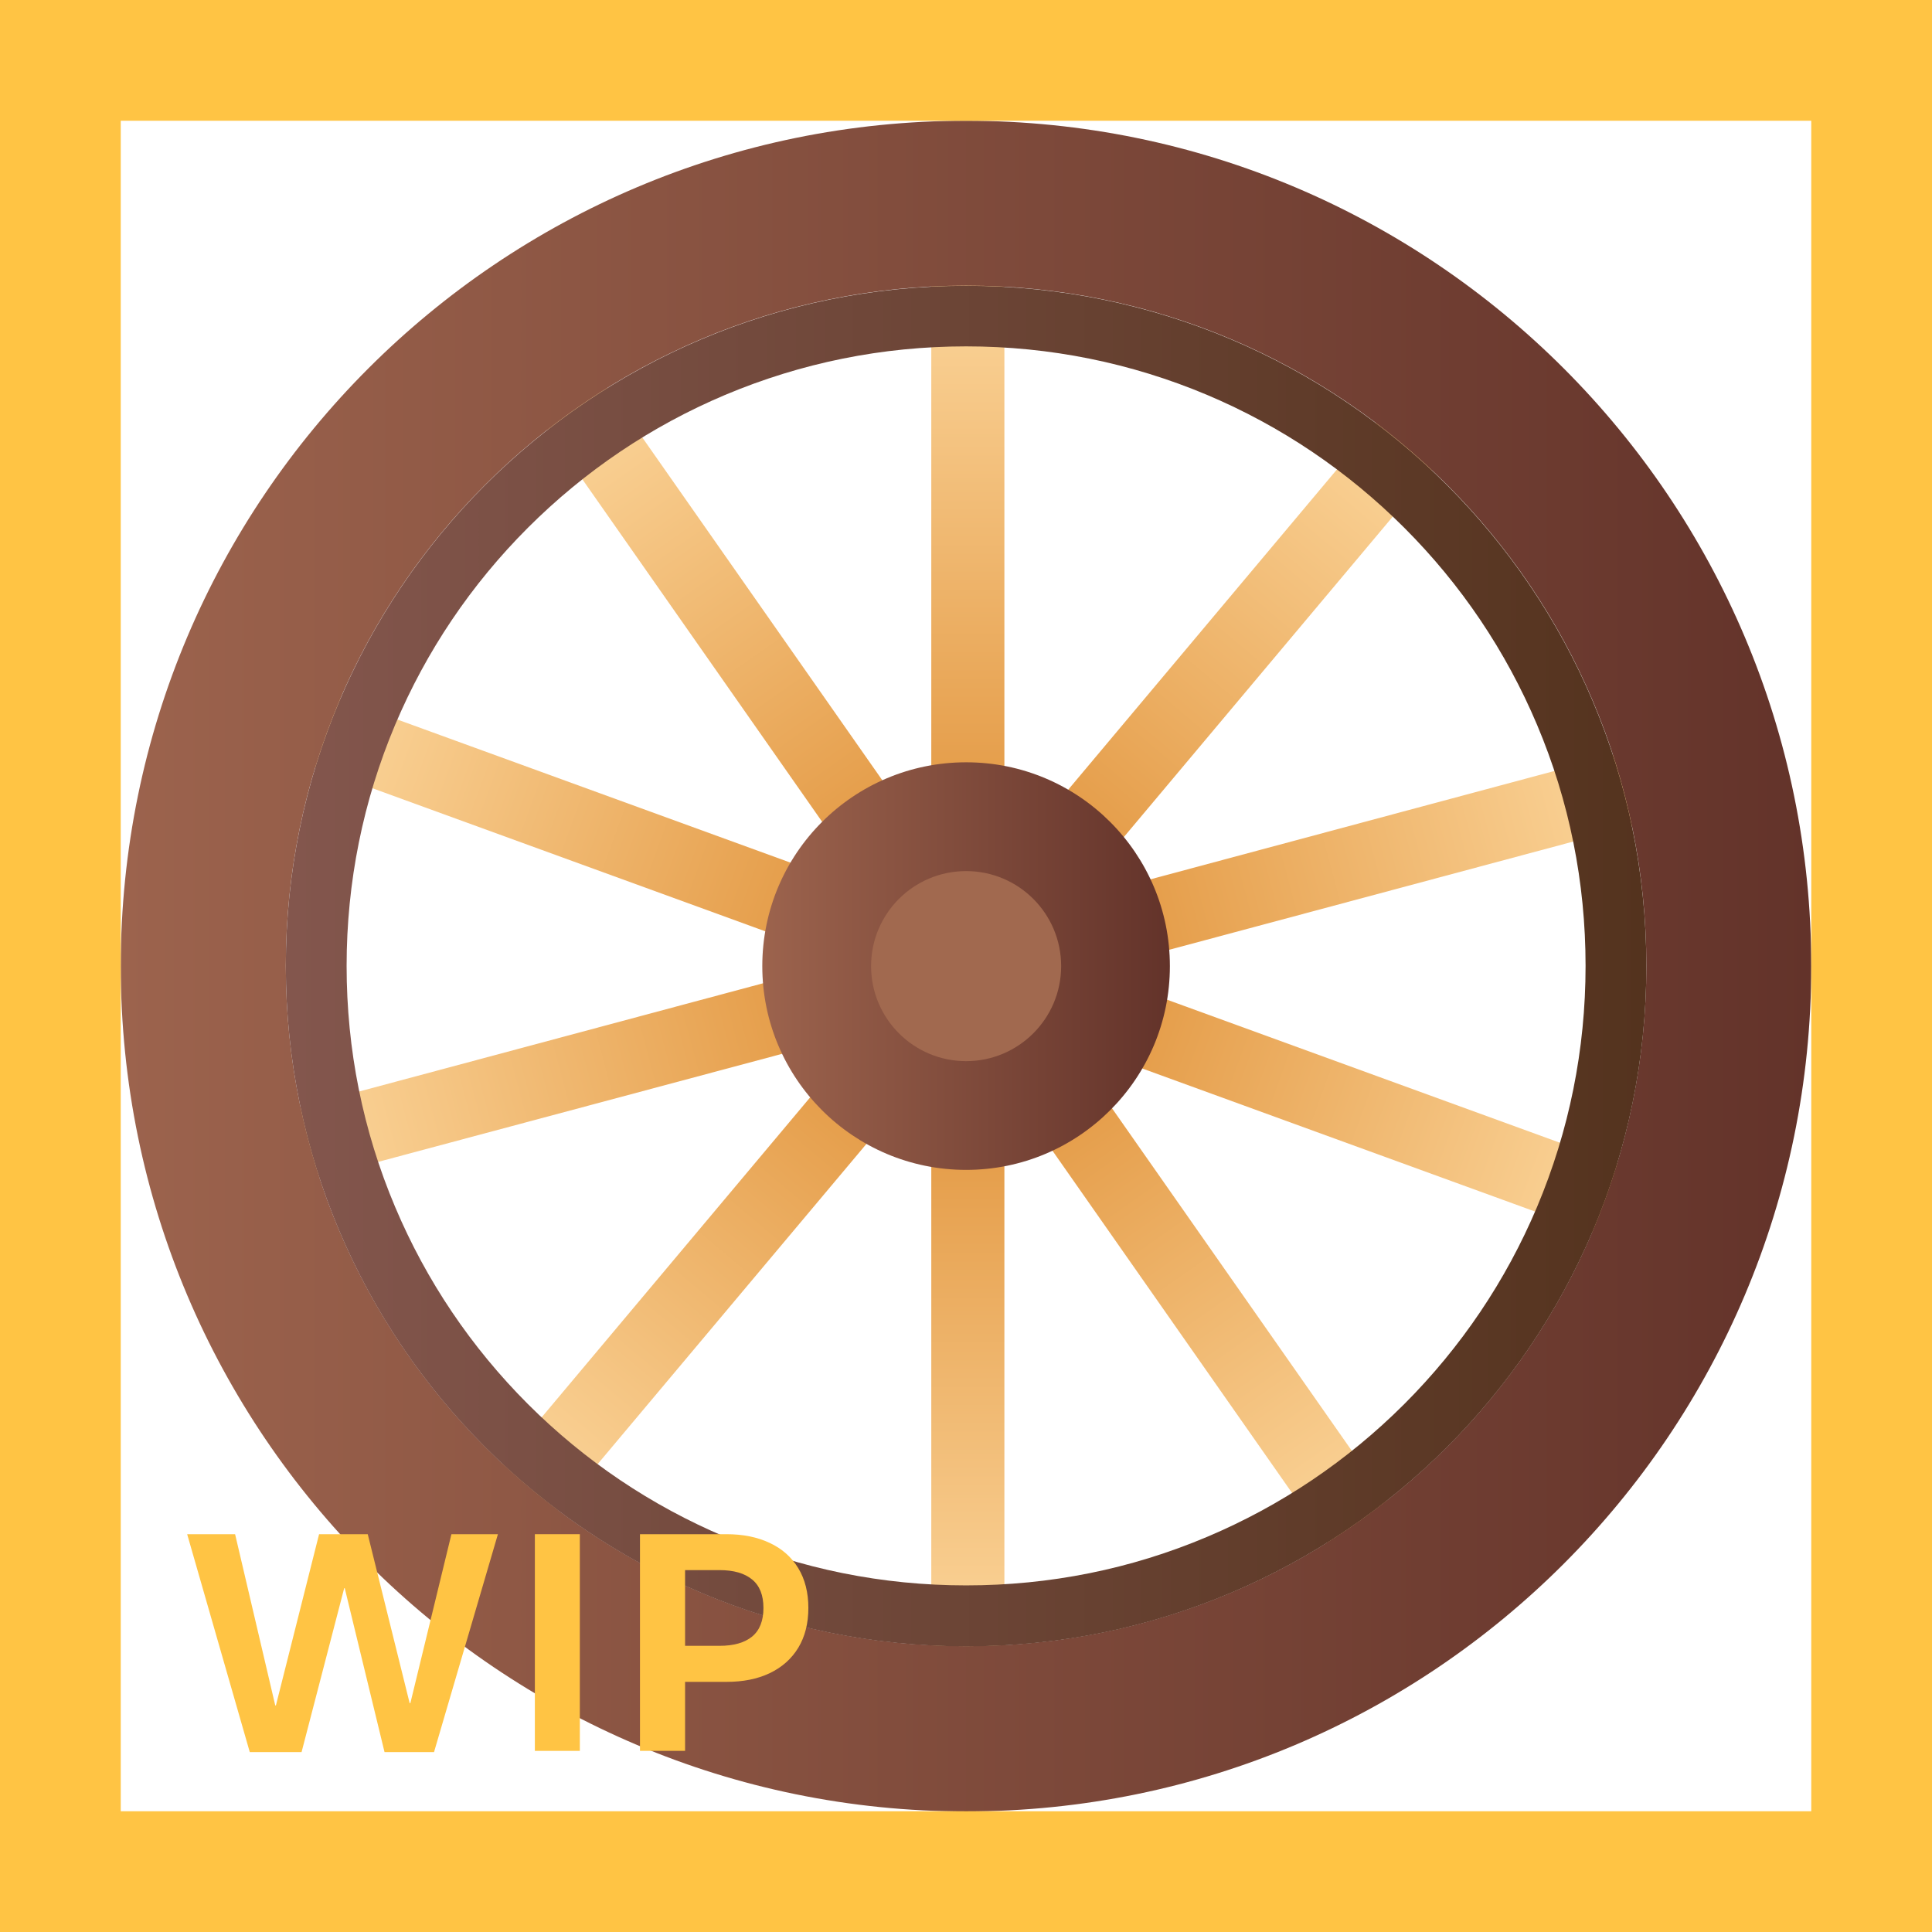
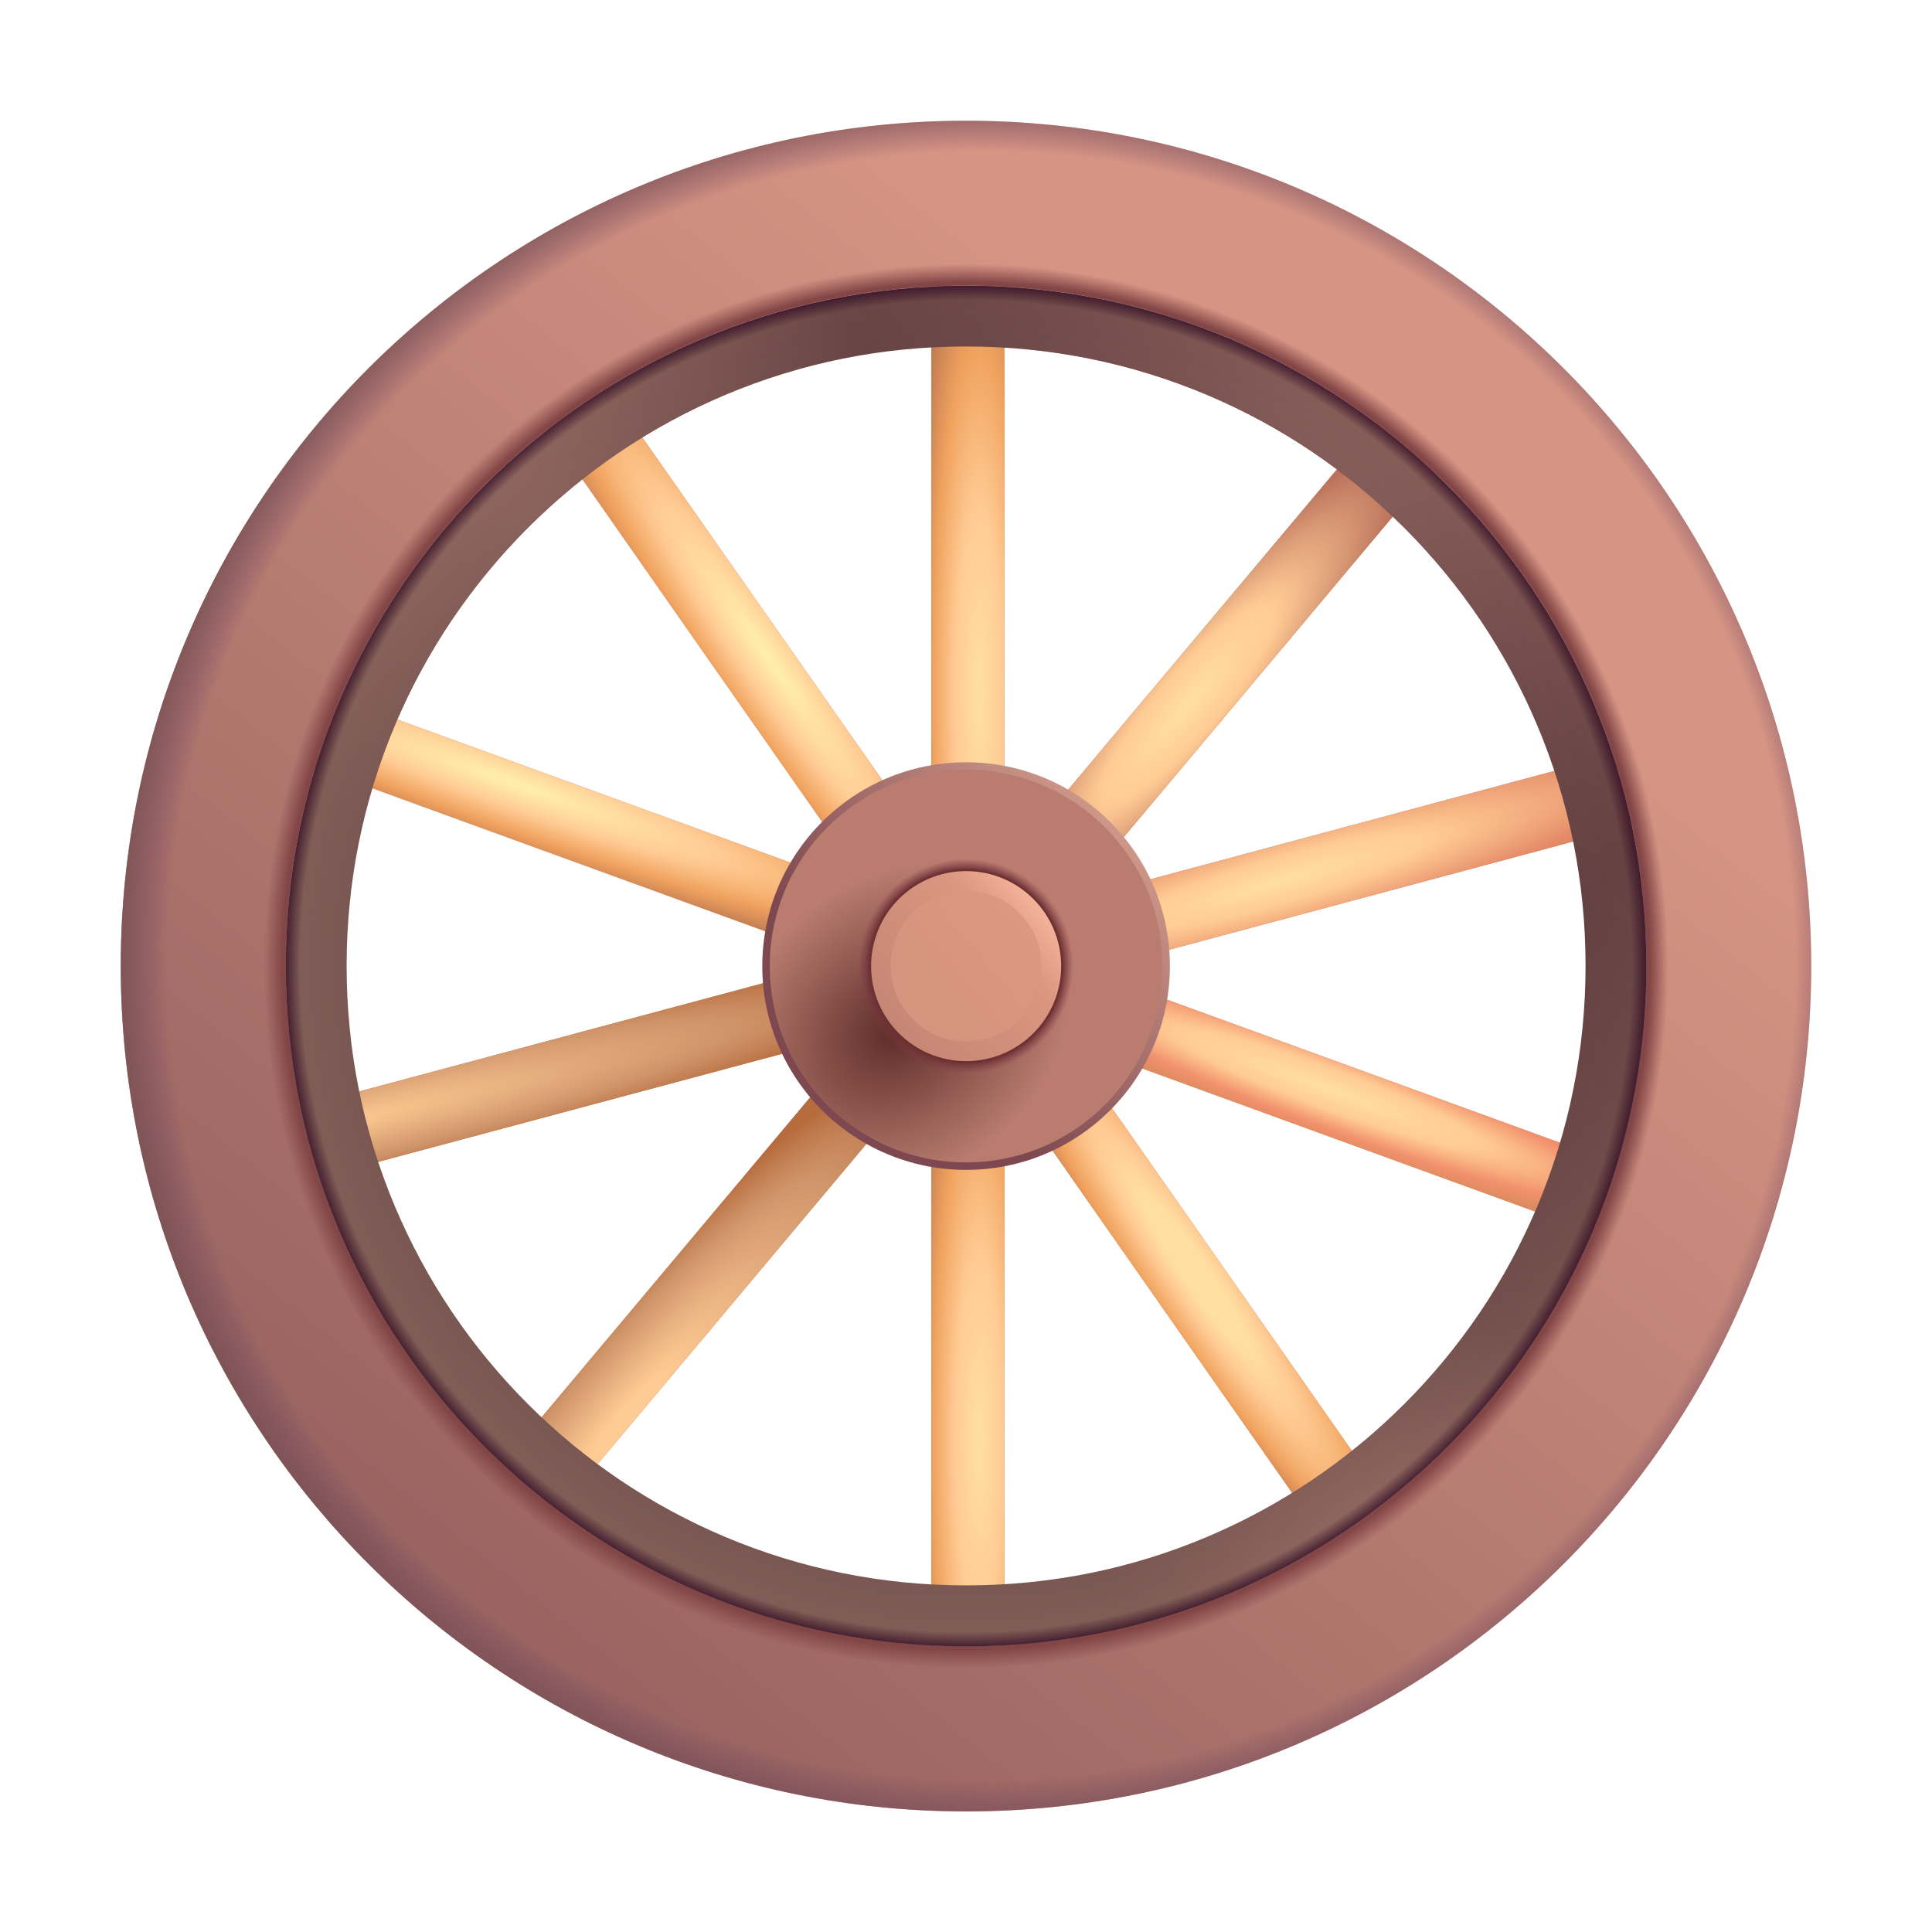
<svg xmlns="http://www.w3.org/2000/svg" width="32" height="32" viewBox="0 0 32 32" fill="none">
-   <path d="M16.03 16.29C15.697 16.29 15.425 16.018 15.425 15.684V3.927C15.425 3.593 15.697 3.321 16.03 3.321C16.364 3.321 16.636 3.593 16.636 3.927V15.684C16.636 16.021 16.364 16.29 16.03 16.29Z" fill="url(#paint0_linear_4791_598)" />
-   <path d="M16.03 28.68C15.697 28.68 15.425 28.407 15.425 28.074V16.316C15.425 15.982 15.697 15.71 16.03 15.71C16.364 15.71 16.636 15.982 16.636 16.316V28.074C16.636 28.41 16.364 28.68 16.03 28.68Z" fill="url(#paint1_linear_4791_598)" />
-   <path d="M15.848 16.348C15.655 16.348 15.469 16.258 15.351 16.088L8.61 6.459C8.417 6.186 8.485 5.808 8.757 5.616C9.03 5.424 9.408 5.491 9.6 5.763L16.345 15.396C16.537 15.668 16.47 16.047 16.197 16.239C16.091 16.313 15.97 16.348 15.848 16.348Z" fill="url(#paint2_linear_4791_598)" />
-   <path d="M22.954 26.497C22.762 26.497 22.576 26.407 22.457 26.237L15.716 16.608C15.524 16.335 15.591 15.957 15.864 15.765C16.136 15.572 16.514 15.64 16.707 15.912L23.451 25.545C23.643 25.817 23.576 26.195 23.304 26.388C23.198 26.461 23.076 26.497 22.954 26.497Z" fill="url(#paint3_linear_4791_598)" />
-   <path d="M15.732 16.498C15.665 16.498 15.595 16.486 15.524 16.463L4.478 12.44C4.164 12.325 4 11.979 4.116 11.665C4.231 11.351 4.577 11.187 4.891 11.302L15.941 15.325C16.255 15.441 16.418 15.787 16.303 16.101C16.213 16.345 15.979 16.498 15.732 16.498Z" fill="url(#paint4_linear_4791_598)" />
-   <path d="M27.375 20.736C27.307 20.736 27.237 20.723 27.166 20.701L16.12 16.678C15.806 16.563 15.643 16.216 15.758 15.902C15.873 15.588 16.22 15.425 16.534 15.54L27.583 19.563C27.897 19.678 28.061 20.025 27.945 20.339C27.855 20.582 27.625 20.736 27.375 20.736Z" fill="url(#paint5_linear_4791_598)" />
-   <path d="M4.366 19.733C4.1 19.733 3.853 19.553 3.782 19.284C3.696 18.96 3.888 18.63 4.212 18.544L15.569 15.501C15.893 15.415 16.223 15.607 16.309 15.931C16.396 16.255 16.203 16.585 15.88 16.672L4.523 19.71C4.471 19.726 4.42 19.733 4.366 19.733Z" fill="url(#paint6_linear_4791_598)" />
-   <path d="M16.335 16.524C16.069 16.524 15.822 16.345 15.752 16.075C15.665 15.752 15.857 15.421 16.181 15.335L27.535 12.29C27.859 12.203 28.189 12.395 28.275 12.719C28.362 13.043 28.17 13.373 27.846 13.46L16.489 16.502C16.441 16.518 16.386 16.524 16.335 16.524Z" fill="url(#paint7_linear_4791_598)" />
-   <path d="M8.27 25.855C8.132 25.855 7.994 25.807 7.882 25.714C7.626 25.5 7.594 25.118 7.808 24.862L15.367 15.854C15.582 15.598 15.963 15.566 16.22 15.78C16.476 15.995 16.508 16.377 16.293 16.633L8.732 25.64C8.613 25.782 8.443 25.855 8.27 25.855Z" fill="url(#paint8_linear_4791_598)" />
-   <path d="M16.232 16.364C16.095 16.364 15.957 16.316 15.845 16.223C15.588 16.008 15.556 15.627 15.771 15.37L23.329 6.363C23.544 6.106 23.926 6.074 24.182 6.289C24.438 6.504 24.471 6.885 24.256 7.142L16.697 16.149C16.579 16.29 16.405 16.364 16.232 16.364Z" fill="url(#paint9_linear_4791_598)" />
+   <path d="M16.03 16.29C15.697 16.29 15.425 16.017 15.425 15.684V3.926C15.425 3.593 15.697 3.32 16.03 3.32C16.364 3.32 16.636 3.593 16.636 3.926V15.684C16.636 16.02 16.364 16.29 16.03 16.29Z" fill="#B4714E" />
+   <path d="M16.03 16.29C15.697 16.29 15.425 16.017 15.425 15.684V3.926C15.425 3.593 15.697 3.32 16.03 3.32C16.364 3.32 16.636 3.593 16.636 3.926V15.684C16.636 16.02 16.364 16.29 16.03 16.29Z" fill="url(#paint0_radial_4791_598)" />
+   <path d="M16.03 28.679C15.697 28.679 15.425 28.407 15.425 28.074V16.316C15.425 15.982 15.697 15.71 16.03 15.71C16.364 15.71 16.636 15.982 16.636 16.316V28.074C16.636 28.41 16.364 28.679 16.03 28.679Z" fill="#B4714E" />
+   <path d="M16.03 28.679C15.697 28.679 15.425 28.407 15.425 28.074V16.316C15.425 15.982 15.697 15.71 16.03 15.71C16.364 15.71 16.636 15.982 16.636 16.316V28.074C16.636 28.41 16.364 28.679 16.03 28.679Z" fill="url(#paint1_radial_4791_598)" />
+   <path d="M15.848 16.348C15.655 16.348 15.47 16.258 15.351 16.088L8.61 6.459C8.417 6.186 8.485 5.808 8.757 5.616C9.03 5.423 9.408 5.491 9.6 5.763L16.345 15.396C16.537 15.668 16.47 16.046 16.197 16.239C16.091 16.312 15.97 16.348 15.848 16.348Z" fill="#B4714E" />
+   <path d="M15.848 16.348C15.655 16.348 15.47 16.258 15.351 16.088L8.61 6.459C8.417 6.186 8.485 5.808 8.757 5.616C9.03 5.423 9.408 5.491 9.6 5.763L16.345 15.396C16.537 15.668 16.47 16.046 16.197 16.239C16.091 16.312 15.97 16.348 15.848 16.348Z" fill="url(#paint2_radial_4791_598)" />
+   <path d="M22.954 26.496C22.762 26.496 22.576 26.406 22.458 26.236L15.716 16.607C15.524 16.335 15.591 15.956 15.864 15.764C16.136 15.572 16.515 15.639 16.707 15.912L23.451 25.544C23.644 25.817 23.576 26.195 23.304 26.387C23.198 26.461 23.076 26.496 22.954 26.496Z" fill="#B4714E" />
+   <path d="M22.954 26.496C22.762 26.496 22.576 26.406 22.458 26.236L15.716 16.607C15.524 16.335 15.591 15.956 15.864 15.764C16.136 15.572 16.515 15.639 16.707 15.912L23.451 25.544C23.644 25.817 23.576 26.195 23.304 26.387C23.198 26.461 23.076 26.496 22.954 26.496Z" fill="url(#paint3_radial_4791_598)" />
+   <path d="M15.732 16.499C15.665 16.499 15.595 16.486 15.524 16.463L4.478 12.441C4.164 12.325 4 11.979 4.116 11.665C4.231 11.351 4.577 11.187 4.891 11.303L15.941 15.325C16.255 15.441 16.418 15.787 16.303 16.101C16.213 16.345 15.979 16.499 15.732 16.499Z" fill="#B4714E" />
+   <path d="M15.732 16.499C15.665 16.499 15.595 16.486 15.524 16.463L4.478 12.441C4.164 12.325 4 11.979 4.116 11.665C4.231 11.351 4.577 11.187 4.891 11.303L15.941 15.325C16.255 15.441 16.418 15.787 16.303 16.101C16.213 16.345 15.979 16.499 15.732 16.499Z" fill="url(#paint4_radial_4791_598)" />
+   <path d="M27.375 20.736C27.307 20.736 27.237 20.723 27.166 20.701L16.12 16.678C15.806 16.562 15.643 16.216 15.758 15.902C15.873 15.588 16.22 15.425 16.534 15.54L27.583 19.563C27.897 19.678 28.061 20.024 27.945 20.339C27.855 20.582 27.625 20.736 27.375 20.736Z" fill="#B4714E" />
+   <path d="M27.375 20.736C27.307 20.736 27.237 20.723 27.166 20.701L16.12 16.678C15.806 16.562 15.643 16.216 15.758 15.902C15.873 15.588 16.22 15.425 16.534 15.54L27.583 19.563C27.897 19.678 28.061 20.024 27.945 20.339C27.855 20.582 27.625 20.736 27.375 20.736Z" fill="url(#paint5_radial_4791_598)" />
+   <path d="M4.366 19.733C4.1 19.733 3.853 19.553 3.782 19.284C3.696 18.96 3.888 18.63 4.212 18.543L15.569 15.501C15.893 15.415 16.223 15.607 16.309 15.931C16.396 16.255 16.203 16.585 15.88 16.671L4.523 19.71C4.471 19.726 4.42 19.733 4.366 19.733Z" fill="#B4714E" />
+   <path d="M4.366 19.733C4.1 19.733 3.853 19.553 3.782 19.284C3.696 18.96 3.888 18.63 4.212 18.543L15.569 15.501C15.893 15.415 16.223 15.607 16.309 15.931C16.396 16.255 16.203 16.585 15.88 16.671L4.523 19.71C4.471 19.726 4.42 19.733 4.366 19.733Z" fill="url(#paint6_radial_4791_598)" />
+   <path d="M16.335 16.524C16.069 16.524 15.822 16.344 15.751 16.075C15.665 15.751 15.857 15.421 16.181 15.335L27.535 12.289C27.859 12.203 28.189 12.395 28.275 12.719C28.362 13.043 28.169 13.373 27.846 13.459L16.489 16.501C16.441 16.517 16.386 16.524 16.335 16.524Z" fill="#B4714E" />
+   <path d="M16.335 16.524C16.069 16.524 15.822 16.344 15.751 16.075C15.665 15.751 15.857 15.421 16.181 15.335L27.535 12.289C27.859 12.203 28.189 12.395 28.275 12.719C28.362 13.043 28.169 13.373 27.846 13.459L16.489 16.501C16.441 16.517 16.386 16.524 16.335 16.524Z" fill="url(#paint7_radial_4791_598)" />
+   <path d="M8.27 25.855C8.132 25.855 7.994 25.807 7.882 25.714C7.626 25.499 7.594 25.117 7.808 24.861L15.367 15.854C15.582 15.597 15.963 15.565 16.22 15.78C16.476 15.995 16.508 16.376 16.293 16.632L8.732 25.64C8.613 25.781 8.443 25.855 8.27 25.855Z" fill="#B4714E" />
+   <path d="M8.27 25.855C8.132 25.855 7.994 25.807 7.882 25.714C7.626 25.499 7.594 25.117 7.808 24.861L15.367 15.854C15.582 15.597 15.963 15.565 16.22 15.78C16.476 15.995 16.508 16.376 16.293 16.632L8.732 25.64C8.613 25.781 8.443 25.855 8.27 25.855Z" fill="url(#paint8_radial_4791_598)" />
+   <path d="M16.232 16.363C16.095 16.363 15.957 16.315 15.845 16.222C15.588 16.008 15.556 15.626 15.771 15.37L23.329 6.362C23.544 6.106 23.925 6.074 24.182 6.289C24.438 6.503 24.47 6.885 24.256 7.141L16.697 16.149C16.578 16.29 16.405 16.363 16.232 16.363Z" fill="#B4714E" />
+   <path d="M16.232 16.363C16.095 16.363 15.957 16.315 15.845 16.222C15.588 16.008 15.556 15.626 15.771 15.37L23.329 6.362C23.544 6.106 23.925 6.074 24.182 6.289C24.438 6.503 24.47 6.885 24.256 7.141L16.697 16.149C16.578 16.29 16.405 16.363 16.232 16.363Z" fill="url(#paint9_radial_4791_598)" />
  <path d="M16.002 2C8.27 2 2 8.27 2 16.002C2 23.733 8.27 30.003 16.002 30.003C23.733 30.003 30 23.733 30 16.002C30 8.27 23.733 2 16.002 2ZM16.002 27.266C9.78 27.266 4.734 22.22 4.734 15.998C4.734 9.777 9.78 4.731 16.002 4.731C22.224 4.731 27.269 9.777 27.269 15.998C27.266 22.224 22.224 27.266 16.002 27.266Z" fill="url(#paint10_linear_4791_598)" />
-   <path d="M16.002 5.737C17.386 5.737 18.733 6.01 19.996 6.542C21.217 7.058 22.316 7.799 23.259 8.741C24.201 9.683 24.942 10.783 25.458 12.004C25.993 13.27 26.262 14.614 26.262 15.998C26.262 17.383 25.99 18.729 25.458 19.992C24.942 21.214 24.201 22.313 23.259 23.256C22.316 24.198 21.217 24.938 19.996 25.454C18.73 25.99 17.386 26.259 16.002 26.259C14.617 26.259 13.271 25.987 12.008 25.454C10.786 24.938 9.687 24.198 8.744 23.256C7.802 22.313 7.061 21.214 6.545 19.992C6.01 18.726 5.741 17.383 5.741 15.998C5.741 14.614 6.013 13.267 6.545 12.004C7.061 10.783 7.802 9.683 8.744 8.741C9.687 7.799 10.786 7.058 12.008 6.542C13.271 6.01 14.614 5.737 16.002 5.737ZM16.002 4.734C9.78 4.734 4.734 9.78 4.734 16.001C4.734 22.223 9.78 27.269 16.002 27.269C22.223 27.269 27.269 22.223 27.269 16.001C27.266 9.78 22.223 4.734 16.002 4.734Z" fill="url(#paint11_linear_4791_598)" />
-   <path d="M16.002 19.377C17.866 19.377 19.377 17.866 19.377 16.002C19.377 14.137 17.866 12.626 16.002 12.626C14.137 12.626 12.626 14.137 12.626 16.002C12.626 17.866 14.137 19.377 16.002 19.377Z" fill="url(#paint12_linear_4791_598)" />
-   <path d="M16.002 17.576C16.871 17.576 17.576 16.871 17.576 16.002C17.576 15.132 16.871 14.428 16.002 14.428C15.132 14.428 14.428 15.132 14.428 16.002C14.428 16.871 15.132 17.576 16.002 17.576Z" fill="#A1694F" />
-   <path d="M4.995 29.02H4.137L3.1 25.411H3.894L4.559 28.247H4.57L5.285 25.411H6.091L6.785 28.209H6.797L7.477 25.411H8.247L7.189 29.02H6.369L5.71 26.305H5.701L4.995 29.02Z" fill="#FFC444" />
-   <path d="M9.604 29H8.859V25.411H9.604V29Z" fill="#FFC444" />
-   <path d="M10.6 29V25.411H12.032C12.306 25.411 12.544 25.459 12.747 25.555C12.952 25.65 13.11 25.79 13.222 25.974C13.333 26.157 13.389 26.377 13.389 26.633C13.389 26.889 13.333 27.108 13.222 27.292C13.11 27.476 12.952 27.616 12.747 27.714C12.544 27.81 12.306 27.857 12.032 27.857H11.347V29H10.6ZM11.918 27.26C12.152 27.26 12.332 27.209 12.457 27.107C12.582 27.004 12.645 26.846 12.645 26.633C12.645 26.42 12.582 26.263 12.457 26.161C12.332 26.058 12.152 26.006 11.918 26.006H11.347V27.26H11.918Z" fill="#FFC444" />
-   <path d="M0 0V-2H-2V0H0ZM32 0H34V-2H32V0ZM32 32V34H34V32H32ZM0 32H-2V34H0V32ZM0 2H32V-2H0V2ZM30 0V32H34V0H30ZM32 30H0V34H32V30ZM2 32V0H-2V32H2Z" fill="#FFC444" />
+   <path d="M16.002 2C8.27 2 2 8.27 2 16.002C2 23.733 8.27 30.003 16.002 30.003C23.733 30.003 30 23.733 30 16.002C30 8.27 23.733 2 16.002 2ZM16.002 27.266C9.78 27.266 4.734 22.22 4.734 15.998C4.734 9.777 9.78 4.731 16.002 4.731C22.224 4.731 27.269 9.777 27.269 15.998C27.266 22.224 22.224 27.266 16.002 27.266Z" fill="url(#paint11_radial_4791_598)" />
+   <path d="M16.002 2C8.27 2 2 8.27 2 16.002C2 23.733 8.27 30.003 16.002 30.003C23.733 30.003 30 23.733 30 16.002C30 8.27 23.733 2 16.002 2ZM16.002 27.266C9.78 27.266 4.734 22.22 4.734 15.998C4.734 9.777 9.78 4.731 16.002 4.731C22.224 4.731 27.269 9.777 27.269 15.998C27.266 22.224 22.224 27.266 16.002 27.266Z" fill="url(#paint12_radial_4791_598)" />
+   <path d="M16.002 5.738C17.387 5.738 18.733 6.01 19.996 6.542C21.217 7.058 22.317 7.799 23.259 8.741C24.201 9.684 24.942 10.783 25.458 12.004C25.993 13.271 26.262 14.614 26.262 15.998C26.262 17.383 25.99 18.73 25.458 19.992C24.942 21.214 24.201 22.313 23.259 23.256C22.317 24.198 21.217 24.939 19.996 25.455C18.73 25.99 17.387 26.259 16.002 26.259C14.617 26.259 13.271 25.987 12.008 25.455C10.786 24.939 9.687 24.198 8.744 23.256C7.802 22.313 7.062 21.214 6.545 19.992C6.01 18.726 5.741 17.383 5.741 15.998C5.741 14.614 6.013 13.267 6.545 12.004C7.062 10.783 7.802 9.684 8.744 8.741C9.687 7.799 10.786 7.058 12.008 6.542C13.271 6.01 14.614 5.738 16.002 5.738ZM16.002 4.734C9.78 4.734 4.734 9.78 4.734 16.002C4.734 22.224 9.78 27.269 16.002 27.269C22.224 27.269 27.269 22.224 27.269 16.002C27.266 9.78 22.224 4.734 16.002 4.734Z" fill="url(#paint13_linear_4791_598)" />
+   <path d="M16.002 5.738C17.387 5.738 18.733 6.01 19.996 6.542C21.217 7.058 22.317 7.799 23.259 8.741C24.201 9.684 24.942 10.783 25.458 12.004C25.993 13.271 26.262 14.614 26.262 15.998C26.262 17.383 25.99 18.73 25.458 19.992C24.942 21.214 24.201 22.313 23.259 23.256C22.317 24.198 21.217 24.939 19.996 25.455C18.73 25.99 17.387 26.259 16.002 26.259C14.617 26.259 13.271 25.987 12.008 25.455C10.786 24.939 9.687 24.198 8.744 23.256C7.802 22.313 7.062 21.214 6.545 19.992C6.01 18.726 5.741 17.383 5.741 15.998C5.741 14.614 6.013 13.267 6.545 12.004C7.062 10.783 7.802 9.684 8.744 8.741C9.687 7.799 10.786 7.058 12.008 6.542C13.271 6.01 14.614 5.738 16.002 5.738ZM16.002 4.734C9.78 4.734 4.734 9.78 4.734 16.002C4.734 22.224 9.78 27.269 16.002 27.269C22.224 27.269 27.269 22.224 27.269 16.002C27.266 9.78 22.224 4.734 16.002 4.734Z" fill="url(#paint14_radial_4791_598)" />
+   <path d="M16.002 5.738C17.387 5.738 18.733 6.01 19.996 6.542C21.217 7.058 22.317 7.799 23.259 8.741C24.201 9.684 24.942 10.783 25.458 12.004C25.993 13.271 26.262 14.614 26.262 15.998C26.262 17.383 25.99 18.73 25.458 19.992C24.942 21.214 24.201 22.313 23.259 23.256C22.317 24.198 21.217 24.939 19.996 25.455C18.73 25.99 17.387 26.259 16.002 26.259C14.617 26.259 13.271 25.987 12.008 25.455C10.786 24.939 9.687 24.198 8.744 23.256C7.802 22.313 7.062 21.214 6.545 19.992C6.01 18.726 5.741 17.383 5.741 15.998C5.741 14.614 6.013 13.267 6.545 12.004C7.062 10.783 7.802 9.684 8.744 8.741C9.687 7.799 10.786 7.058 12.008 6.542C13.271 6.01 14.614 5.738 16.002 5.738ZM16.002 4.734C9.78 4.734 4.734 9.78 4.734 16.002C4.734 22.224 9.78 27.269 16.002 27.269C22.224 27.269 27.269 22.224 27.269 16.002C27.266 9.78 22.224 4.734 16.002 4.734Z" fill="url(#paint15_radial_4791_598)" />
+   <path d="M16.002 5.738C17.387 5.738 18.733 6.01 19.996 6.542C21.217 7.058 22.317 7.799 23.259 8.741C24.201 9.684 24.942 10.783 25.458 12.004C25.993 13.271 26.262 14.614 26.262 15.998C26.262 17.383 25.99 18.73 25.458 19.992C24.942 21.214 24.201 22.313 23.259 23.256C22.317 24.198 21.217 24.939 19.996 25.455C18.73 25.99 17.387 26.259 16.002 26.259C14.617 26.259 13.271 25.987 12.008 25.455C10.786 24.939 9.687 24.198 8.744 23.256C7.802 22.313 7.062 21.214 6.545 19.992C6.01 18.726 5.741 17.383 5.741 15.998C5.741 14.614 6.013 13.267 6.545 12.004C7.062 10.783 7.802 9.684 8.744 8.741C9.687 7.799 10.786 7.058 12.008 6.542C13.271 6.01 14.614 5.738 16.002 5.738ZM16.002 4.734C9.78 4.734 4.734 9.78 4.734 16.002C4.734 22.224 9.78 27.269 16.002 27.269C22.224 27.269 27.269 22.224 27.269 16.002C27.266 9.78 22.224 4.734 16.002 4.734Z" fill="url(#paint16_radial_4791_598)" />
+   <path d="M16.002 5.738C17.387 5.738 18.733 6.01 19.996 6.542C21.217 7.058 22.317 7.799 23.259 8.741C24.201 9.684 24.942 10.783 25.458 12.004C25.993 13.271 26.262 14.614 26.262 15.998C26.262 17.383 25.99 18.73 25.458 19.992C24.942 21.214 24.201 22.313 23.259 23.256C22.317 24.198 21.217 24.939 19.996 25.455C18.73 25.99 17.387 26.259 16.002 26.259C14.617 26.259 13.271 25.987 12.008 25.455C10.786 24.939 9.687 24.198 8.744 23.256C7.802 22.313 7.062 21.214 6.545 19.992C6.01 18.726 5.741 17.383 5.741 15.998C5.741 14.614 6.013 13.267 6.545 12.004C7.062 10.783 7.802 9.684 8.744 8.741C9.687 7.799 10.786 7.058 12.008 6.542C13.271 6.01 14.614 5.738 16.002 5.738ZM16.002 4.734C9.78 4.734 4.734 9.78 4.734 16.002C4.734 22.224 9.78 27.269 16.002 27.269C22.224 27.269 27.269 22.224 27.269 16.002C27.266 9.78 22.224 4.734 16.002 4.734Z" fill="url(#paint17_radial_4791_598)" />
+   <path d="M16.002 19.377C17.866 19.377 19.377 17.866 19.377 16.001C19.377 14.137 17.866 12.626 16.002 12.626C14.137 12.626 12.626 14.137 12.626 16.001C12.626 17.866 14.137 19.377 16.002 19.377Z" fill="url(#paint18_linear_4791_598)" />
+   <path d="M16.002 19.253C17.797 19.253 19.253 17.797 19.253 16.001C19.253 14.206 17.797 12.75 16.002 12.75C14.206 12.75 12.75 14.206 12.75 16.001C12.75 17.797 14.206 19.253 16.002 19.253Z" fill="#B97C6F" />
+   <path d="M16.002 19.253C17.797 19.253 19.253 17.797 19.253 16.001C19.253 14.206 17.797 12.75 16.002 12.75C14.206 12.75 12.75 14.206 12.75 16.001C12.75 17.797 14.206 19.253 16.002 19.253Z" fill="url(#paint19_radial_4791_598)" />
+   <path d="M16.002 19.253C17.797 19.253 19.253 17.797 19.253 16.001C19.253 14.206 17.797 12.75 16.002 12.75C14.206 12.75 12.75 14.206 12.75 16.001C12.75 17.797 14.206 19.253 16.002 19.253Z" fill="url(#paint20_radial_4791_598)" />
+   <path d="M16.002 17.576C16.871 17.576 17.576 16.871 17.576 16.002C17.576 15.132 16.871 14.428 16.002 14.428C15.132 14.428 14.428 15.132 14.428 16.002C14.428 16.871 15.132 17.576 16.002 17.576Z" fill="url(#paint21_linear_4791_598)" />
+   <path d="M16.002 17.25C16.691 17.25 17.25 16.691 17.25 16.002C17.25 15.312 16.691 14.753 16.002 14.753C15.312 14.753 14.753 15.312 14.753 16.002C14.753 16.691 15.312 17.25 16.002 17.25Z" fill="url(#paint22_linear_4791_598)" />
  <defs>
-     <linearGradient id="paint0_linear_4791_598" x1="16.03" y1="3.321" x2="16.03" y2="16.291" gradientUnits="userSpaceOnUse">
-       <stop stop-color="#FFDEA7" />
-       <stop offset="0.994" stop-color="#DC872A" />
+     <radialGradient id="paint0_radial_4791_598" cx="0" cy="0" r="1" gradientUnits="userSpaceOnUse" gradientTransform="translate(16.2188 11.4687) rotate(90) scale(8.75 1.17537)">
+       <stop stop-color="#FFDFA1" />
+       <stop offset="0.343" stop-color="#FFCB94" />
+       <stop offset="0.65" stop-color="#F0A25E" />
+       <stop offset="1" stop-color="#F0A25E" stop-opacity="0" />
+     </radialGradient>
+     <radialGradient id="paint1_radial_4791_598" cx="0" cy="0" r="1" gradientUnits="userSpaceOnUse" gradientTransform="translate(16.2188 23.8584) rotate(90) scale(8.75 1.17537)">
+       <stop stop-color="#FFDFA1" />
+       <stop offset="0.343" stop-color="#FFCB94" />
+       <stop offset="0.65" stop-color="#F0A25E" />
+       <stop offset="1" stop-color="#F0A25E" stop-opacity="0" />
+     </radialGradient>
+     <radialGradient id="paint2_radial_4791_598" cx="0" cy="0" r="1" gradientUnits="userSpaceOnUse" gradientTransform="translate(12.75 10.9268) rotate(55.0308) scale(9.05107 1.29245)">
+       <stop offset="0.05" stop-color="#FFEBAB" />
+       <stop offset="0.353" stop-color="#FFCB94" />
+       <stop offset="0.65" stop-color="#F0A25E" />
+       <stop offset="1" stop-color="#F0A25E" stop-opacity="0" />
+     </radialGradient>
+     <radialGradient id="paint3_radial_4791_598" cx="0" cy="0" r="1" gradientUnits="userSpaceOnUse" gradientTransform="translate(19.8125 21.0937) rotate(55.5161) scale(7.55511 1.12975)">
+       <stop offset="0.19" stop-color="#FFDFA1" />
+       <stop offset="0.378" stop-color="#FFCB94" />
+       <stop offset="0.702" stop-color="#F0A25E" />
+       <stop offset="1" stop-color="#F0A25E" stop-opacity="0" />
+     </radialGradient>
+     <radialGradient id="paint4_radial_4791_598" cx="0" cy="0" r="1" gradientUnits="userSpaceOnUse" gradientTransform="translate(8.5 12.9687) rotate(19.6538) scale(10.2204 1.15892)">
+       <stop offset="0.05" stop-color="#FFEBAB" />
+       <stop offset="0.353" stop-color="#FFCB94" />
+       <stop offset="0.65" stop-color="#F0A25E" />
+       <stop offset="1" stop-color="#F0A25E" stop-opacity="0" />
+     </radialGradient>
+     <radialGradient id="paint5_radial_4791_598" cx="0" cy="0" r="1" gradientUnits="userSpaceOnUse" gradientTransform="translate(22 18.0312) rotate(-159.652) scale(10.0656 1.22956)">
+       <stop stop-color="#FFDFA1" />
+       <stop offset="0.268" stop-color="#FFCB94" />
+       <stop offset="0.507" stop-color="#F2916D" />
+       <stop offset="1" stop-color="#F0A25E" stop-opacity="0" />
+     </radialGradient>
+     <radialGradient id="paint6_radial_4791_598" cx="0" cy="0" r="1" gradientUnits="userSpaceOnUse" gradientTransform="translate(5.1875 18.7188) rotate(-13.7938) scale(10.7475 1.00839)">
+       <stop stop-color="#FFCB94" />
+       <stop offset="0.65" stop-color="#D0966B" />
+       <stop offset="1" stop-color="#B76C3E" />
+     </radialGradient>
+     <radialGradient id="paint7_radial_4791_598" cx="0" cy="0" r="1" gradientUnits="userSpaceOnUse" gradientTransform="translate(21.1875 14.5938) rotate(163.695) scale(9.5725 1.39249)">
+       <stop stop-color="#FFDFA1" />
+       <stop offset="0.268" stop-color="#FFCB94" />
+       <stop offset="0.662" stop-color="#E58B68" />
+       <stop offset="1" stop-color="#F0A25E" stop-opacity="0" />
+     </radialGradient>
+     <radialGradient id="paint8_radial_4791_598" cx="0" cy="0" r="1" gradientUnits="userSpaceOnUse" gradientTransform="translate(10.375 23.5312) rotate(-49.8208) scale(7.36228 1.47086)">
+       <stop offset="0.116" stop-color="#FFCB94" />
+       <stop offset="0.694" stop-color="#D0966B" />
+       <stop offset="1" stop-color="#B76C3E" />
+     </radialGradient>
+     <radialGradient id="paint9_radial_4791_598" cx="0" cy="0" r="1" gradientUnits="userSpaceOnUse" gradientTransform="translate(19.6875 11.6562) rotate(130.553) scale(7.97898 1.8827)">
+       <stop stop-color="#FFDFA1" />
+       <stop offset="0.268" stop-color="#FFCB94" />
+       <stop offset="0.643" stop-color="#BA715C" />
+       <stop offset="1" stop-color="#F0A25E" stop-opacity="0" />
+     </radialGradient>
+     <linearGradient id="paint10_linear_4791_598" x1="5.688" y1="29.469" x2="25.25" y2="5.156" gradientUnits="userSpaceOnUse">
+       <stop stop-color="#8F5C5B" />
+       <stop offset="0.871" stop-color="#D69584" />
    </linearGradient>
-     <linearGradient id="paint1_linear_4791_598" x1="16.03" y1="28.681" x2="16.03" y2="15.711" gradientUnits="userSpaceOnUse">
-       <stop stop-color="#FFDEA7" />
-       <stop offset="0.994" stop-color="#DC872A" />
+     <radialGradient id="paint11_radial_4791_598" cx="0" cy="0" r="1" gradientUnits="userSpaceOnUse" gradientTransform="translate(16.25 16.0016) rotate(89.0142) scale(14.5318 14.5301)">
+       <stop offset="0.686" stop-color="#7B473B" />
+       <stop offset="0.781" stop-color="#73434C" stop-opacity="0" />
+       <stop offset="0.933" stop-color="#693E63" stop-opacity="0" />
+       <stop offset="1" stop-color="#7A544C" />
+     </radialGradient>
+     <radialGradient id="paint12_radial_4791_598" cx="0" cy="0" r="1" gradientUnits="userSpaceOnUse" gradientTransform="translate(16 16.0016) rotate(90) scale(14.0016 14)">
+       <stop offset="0.81" stop-color="#834646" />
+       <stop offset="0.832" stop-color="#854748" stop-opacity="0" />
+     </radialGradient>
+     <linearGradient id="paint13_linear_4791_598" x1="23.375" y1="7.594" x2="8.188" y2="24.281" gradientUnits="userSpaceOnUse">
+       <stop stop-color="#603C3E" />
+       <stop offset="0.589" stop-color="#805D56" />
    </linearGradient>
-     <linearGradient id="paint2_linear_4791_598" x1="8.758" y1="5.614" x2="16.197" y2="16.239" gradientUnits="userSpaceOnUse">
-       <stop stop-color="#FFDEA7" />
-       <stop offset="0.994" stop-color="#DC872A" />
+     <radialGradient id="paint14_radial_4791_598" cx="0" cy="0" r="1" gradientUnits="userSpaceOnUse" gradientTransform="translate(9.125 8.65625) rotate(57.4825) scale(5.9296 5.9296)">
+       <stop stop-color="#916861" />
+       <stop offset="1" stop-color="#8F6660" stop-opacity="0" />
+     </radialGradient>
+     <radialGradient id="paint15_radial_4791_598" cx="0" cy="0" r="1" gradientUnits="userSpaceOnUse" gradientTransform="translate(22.75 25.6563) rotate(-125.34) scale(4.214 4.21401)">
+       <stop stop-color="#916861" />
+       <stop offset="1" stop-color="#8F6660" stop-opacity="0" />
+     </radialGradient>
+     <radialGradient id="paint16_radial_4791_598" cx="0" cy="0" r="1" gradientUnits="userSpaceOnUse" gradientTransform="translate(21.5 8.65625) rotate(95.985) scale(7.79247 7.79248)">
+       <stop stop-color="#916861" />
+       <stop offset="1" stop-color="#8F6660" stop-opacity="0" />
+     </radialGradient>
+     <radialGradient id="paint17_radial_4791_598" cx="0" cy="0" r="1" gradientUnits="userSpaceOnUse" gradientTransform="translate(16.0017 16.0017) rotate(90) scale(11.2673 11.2673)">
+       <stop />
+       <stop offset="0.973" stop-color="#2F0E23" stop-opacity="0" />
+       <stop offset="1" stop-color="#371029" />
+     </radialGradient>
+     <linearGradient id="paint18_linear_4791_598" x1="18.625" y1="13.656" x2="13.938" y2="18.281" gradientUnits="userSpaceOnUse">
+       <stop stop-color="#CF998B" />
+       <stop offset="0.757" stop-color="#7D484F" />
    </linearGradient>
-     <linearGradient id="paint3_linear_4791_598" x1="23.302" y1="26.388" x2="15.863" y2="15.763" gradientUnits="userSpaceOnUse">
-       <stop stop-color="#FFDEA7" />
-       <stop offset="0.994" stop-color="#DC872A" />
+     <radialGradient id="paint19_radial_4791_598" cx="0" cy="0" r="1" gradientUnits="userSpaceOnUse" gradientTransform="translate(14.875 17.0312) rotate(50.1944) scale(2.4407 3.09237)">
+       <stop stop-color="#5B2A26" />
+       <stop offset="1" stop-color="#623330" stop-opacity="0" />
+     </radialGradient>
+     <radialGradient id="paint20_radial_4791_598" cx="0" cy="0" r="1" gradientUnits="userSpaceOnUse" gradientTransform="translate(16.0016 16.0014) rotate(90) scale(3.25136)">
+       <stop offset="0.49" stop-color="#6B3032" />
+       <stop offset="0.547" stop-color="#843B4A" stop-opacity="0" />
+     </radialGradient>
+     <linearGradient id="paint21_linear_4791_598" x1="17.125" y1="14.781" x2="14.428" y2="17.031" gradientUnits="userSpaceOnUse">
+       <stop stop-color="#F5B59B" />
+       <stop offset="0.263" stop-color="#DA9680" />
+       <stop offset="1" stop-color="#C28472" />
    </linearGradient>
-     <linearGradient id="paint4_linear_4791_598" x1="4.115" y1="11.664" x2="16.302" y2="16.1" gradientUnits="userSpaceOnUse">
-       <stop stop-color="#FFDEA7" />
-       <stop offset="0.994" stop-color="#DC872A" />
-     </linearGradient>
-     <linearGradient id="paint5_linear_4791_598" x1="27.945" y1="20.338" x2="15.758" y2="15.902" gradientUnits="userSpaceOnUse">
-       <stop stop-color="#FFDEA7" />
-       <stop offset="0.994" stop-color="#DC872A" />
-     </linearGradient>
-     <linearGradient id="paint6_linear_4791_598" x1="3.783" y1="19.283" x2="16.31" y2="15.926" gradientUnits="userSpaceOnUse">
-       <stop stop-color="#FFDEA7" />
-       <stop offset="0.994" stop-color="#DC872A" />
-     </linearGradient>
-     <linearGradient id="paint7_linear_4791_598" x1="28.277" y1="12.719" x2="15.75" y2="16.075" gradientUnits="userSpaceOnUse">
-       <stop stop-color="#FFDEA7" />
-       <stop offset="0.994" stop-color="#DC872A" />
-     </linearGradient>
-     <linearGradient id="paint8_linear_4791_598" x1="7.88" y1="25.714" x2="16.217" y2="15.779" gradientUnits="userSpaceOnUse">
-       <stop stop-color="#FFDEA7" />
-       <stop offset="0.994" stop-color="#DC872A" />
-     </linearGradient>
-     <linearGradient id="paint9_linear_4791_598" x1="24.18" y1="6.288" x2="15.843" y2="16.222" gradientUnits="userSpaceOnUse">
-       <stop stop-color="#FFDEA7" />
-       <stop offset="0.994" stop-color="#DC872A" />
-     </linearGradient>
-     <linearGradient id="paint10_linear_4791_598" x1="2" y1="16.001" x2="30.002" y2="16.001" gradientUnits="userSpaceOnUse">
-       <stop stop-color="#9C634D" />
-       <stop offset="1" stop-color="#63332A" />
-     </linearGradient>
-     <linearGradient id="paint11_linear_4791_598" x1="4.734" y1="16.001" x2="27.267" y2="16.001" gradientUnits="userSpaceOnUse">
-       <stop offset="0.004" stop-color="#83564D" />
-       <stop offset="1" stop-color="#54331E" />
-     </linearGradient>
-     <linearGradient id="paint12_linear_4791_598" x1="12.626" y1="16.001" x2="19.375" y2="16.001" gradientUnits="userSpaceOnUse">
-       <stop stop-color="#9C634D" />
-       <stop offset="1" stop-color="#63332A" />
+     <linearGradient id="paint22_linear_4791_598" x1="17.25" y1="15.406" x2="15.625" y2="16.781" gradientUnits="userSpaceOnUse">
+       <stop stop-color="#DD9881" />
+       <stop offset="1" stop-color="#D5947E" />
    </linearGradient>
  </defs>
</svg>
